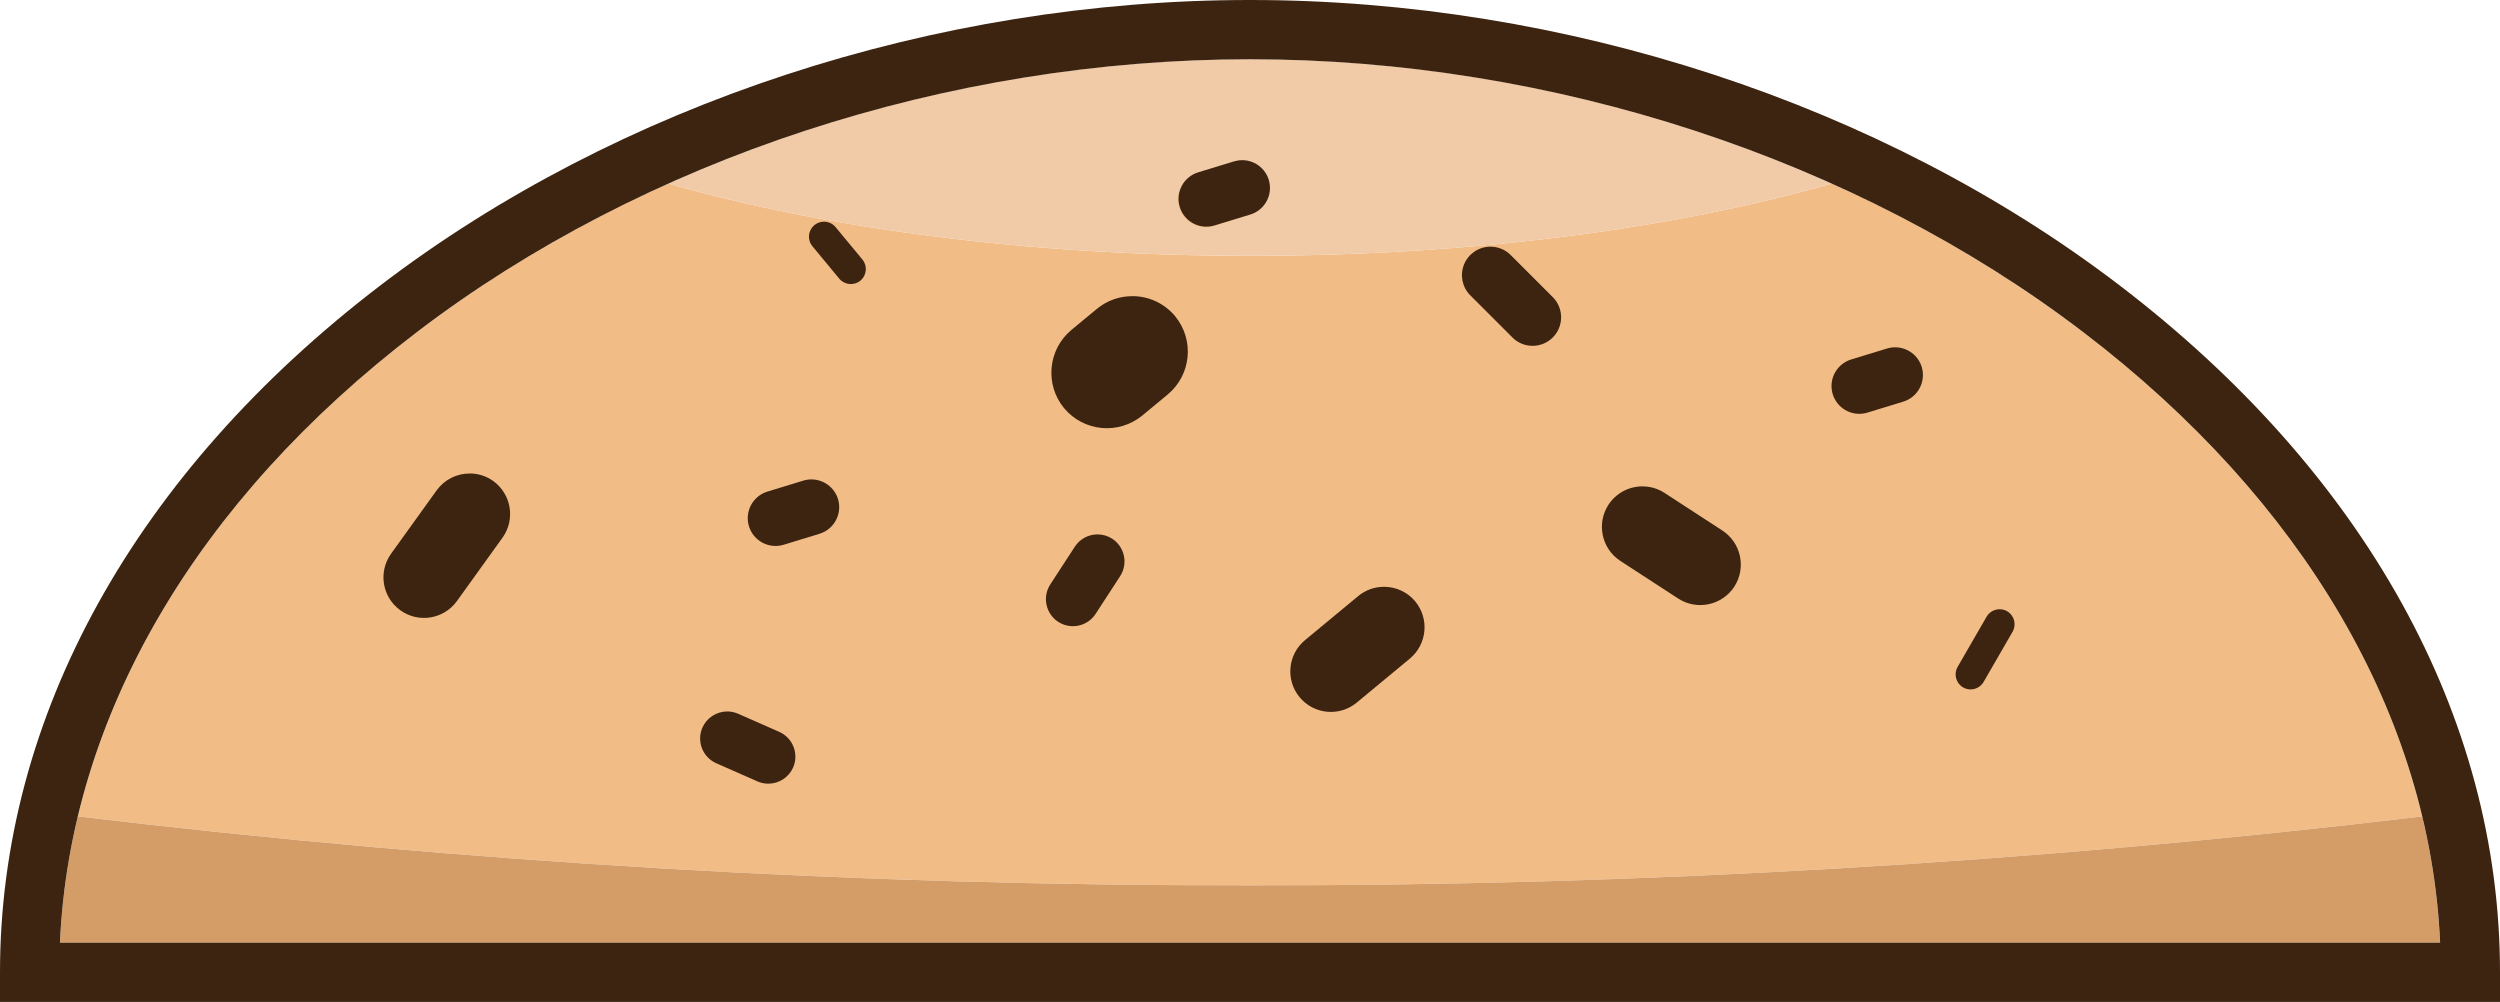
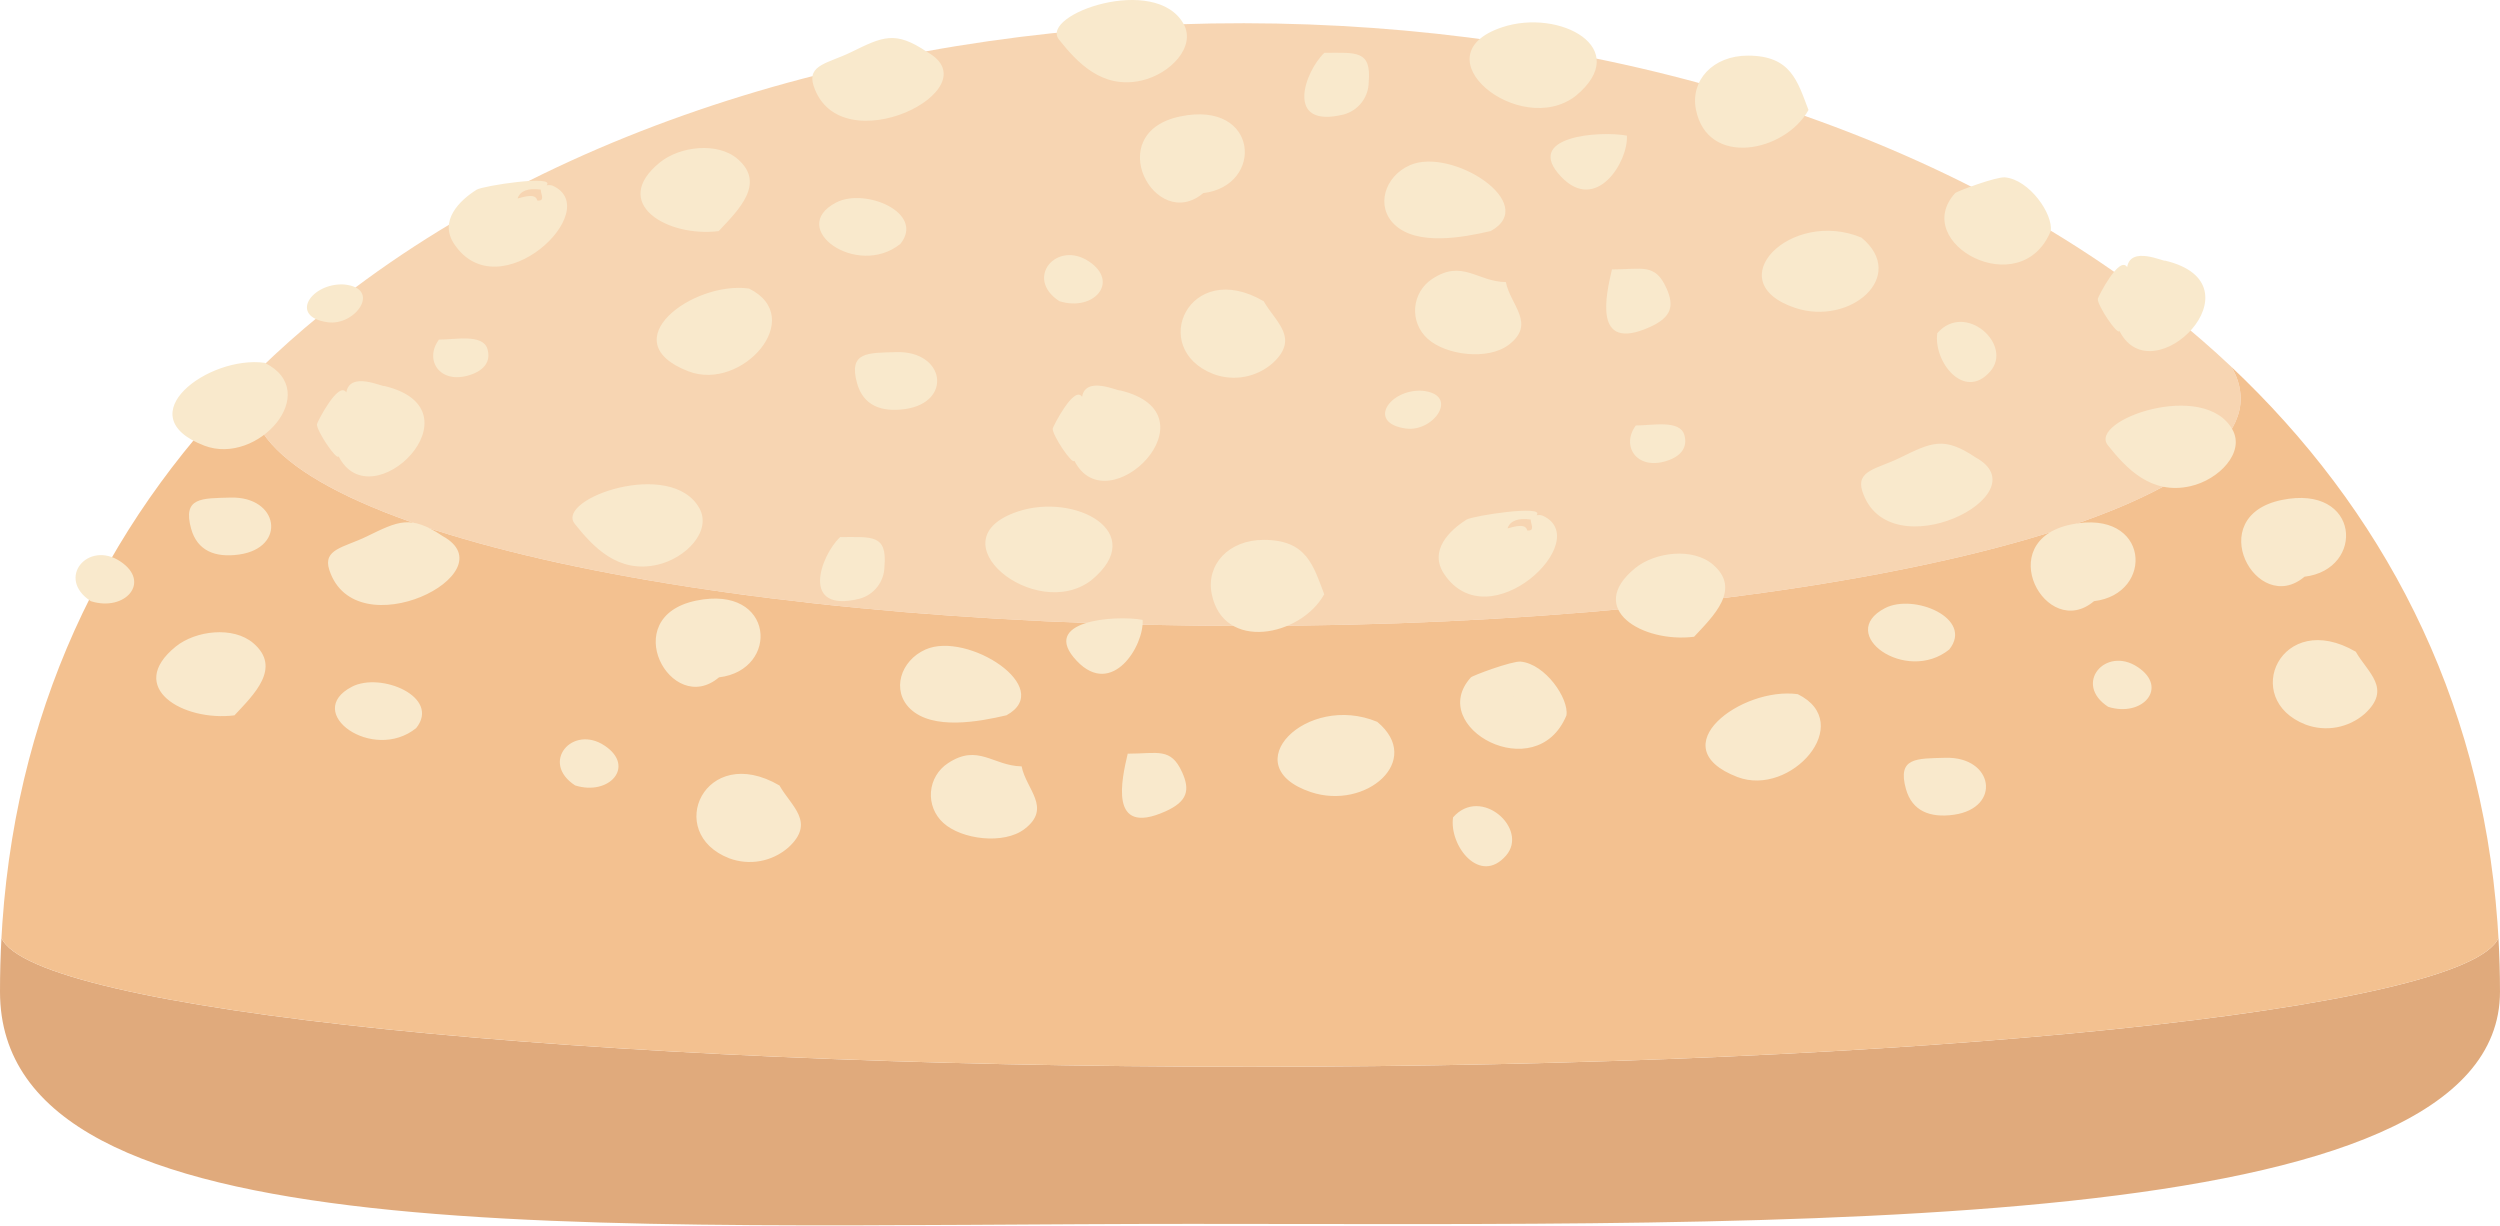
- <svg xmlns="http://www.w3.org/2000/svg" viewBox="0 0 253.088 101.43">
+ <svg xmlns="http://www.w3.org/2000/svg" viewBox="0 0 378.732 185.633">
  <defs>
-     <style>.a{fill:#f2bc86;}.b{fill:#d49d67;}.c{fill:#f1caa7;}.d{fill:#3c2411;}</style>
+     <style>.a{fill:none;}.b{fill:#e0aa7c;}.c{fill:#f7d5b2;}.d{fill:#f3c190;}.e{fill:#f9e9cc;}</style>
  </defs>
-   <path class="a" d="M245.212,82.648c-4.35-18.156-16.161-35.162-34.317-49.02a128.93,128.93,0,0,0-25.471-15.041c-16.01,4.562-36.508,7.31-58.88,7.31s-42.87-2.748-58.88-7.31A128.921,128.921,0,0,0,42.193,33.628C24.037,47.487,12.227,64.492,7.876,82.648a988.607,988.607,0,0,0,118.668,6.978A988.619,988.619,0,0,0,245.212,82.648Z" />
-   <path class="b" d="M247.021,95.43a67.83,67.83,0,0,0-1.809-12.782,988.619,988.619,0,0,1-118.668,6.978A988.607,988.607,0,0,1,7.876,82.648,67.83,67.83,0,0,0,6.067,95.43Z" />
-   <path class="c" d="M185.424,18.587a144.009,144.009,0,0,0-117.76,0c16.01,4.562,36.507,7.31,58.88,7.31S169.414,23.149,185.424,18.587Z" />
-   <rect class="a" x="72.963" y="70.665" width="5.473" height="10.034" rx="2.737" transform="translate(-24.074 114.455) rotate(-66.23)" />
-   <path class="d" d="M73.621,72.027a2.747,2.747,0,0,0-2.513,1.632h0a2.746,2.746,0,0,0,1.4,3.608l4.174,1.838a2.707,2.707,0,0,0,1.095.231A2.747,2.747,0,0,0,80.291,77.7h0a2.745,2.745,0,0,0-1.4-3.608l-4.174-1.838a2.707,2.707,0,0,0-1.095-.231Z" />
-   <path class="d" d="M214.535,28.858C190.508,10.519,158.436,0,126.544,0S62.581,10.519,38.553,28.858C13.691,47.834,0,72.542,0,98.43v3H253.088v-3C253.088,72.542,239.4,47.834,214.535,28.858ZM6.067,95.43C7.093,72.542,19.83,50.7,42.193,33.628,65.2,16.07,95.941,6,126.544,6S187.892,16.07,210.9,33.628c22.364,17.07,35.1,38.914,36.126,61.8Z" />
-   <rect class="a" x="37.175" y="51.14" width="16.116" height="8.21" rx="4.105" transform="translate(-26.028 59.703) rotate(-54.27)" />
-   <path class="d" d="M52.327,55.478h0M47.55,47.935a4.107,4.107,0,0,0-3.341,1.7l-4.617,6.418a4.105,4.105,0,0,0,6.665,4.794l4.616-6.417a4.117,4.117,0,0,0-.935-5.73,4.074,4.074,0,0,0-2.388-.768Z" />
-   <path class="a" d="M112.062,38.354a.623.623,0,0,1-.489-.22.641.641,0,0,1,.083-.88l2.576-2.133a.591.591,0,0,1,.391-.138.627.627,0,0,1,.489.22.642.642,0,0,1-.083.88l-2.576,2.134A.6.6,0,0,1,112.062,38.354Z" />
-   <path class="d" d="M117.421,38.971h0m-2.8-8.988a5.6,5.6,0,0,0-3.581,1.287L108.466,33.4a5.641,5.641,0,0,0-.743,7.92h0a5.641,5.641,0,0,0,7.92.743l2.576-2.133a5.642,5.642,0,0,0,.743-7.921h0a5.618,5.618,0,0,0-4.339-2.03Z" />
-   <rect class="a" x="196.509" y="64.216" width="8.905" height="3.041" rx="1.52" transform="translate(43.552 206.906) rotate(-60)" />
-   <path class="d" d="M209.772,67.437h0m-7.34-5.759a1.525,1.525,0,0,0-1.321.759l-2.932,5.078a1.524,1.524,0,0,0,.557,2.077,1.5,1.5,0,0,0,.755.2,1.523,1.523,0,0,0,1.321-.759l2.932-5.079a1.523,1.523,0,0,0-.556-2.076h0a1.51,1.51,0,0,0-.756-.2Z" />
-   <rect class="a" x="150.15" y="24.079" width="5.777" height="11.859" rx="2.889" transform="translate(23.605 117.004) rotate(-45)" />
-   <path class="d" d="M150.888,24.973a2.886,2.886,0,0,0-2.042,4.928l4.3,4.3a2.889,2.889,0,0,0,4.085-4.085l-4.3-4.3a2.879,2.879,0,0,0-2.043-.843Z" />
-   <rect class="a" x="104.844" y="56.006" width="10.034" height="5.473" rx="2.737" transform="translate(0.714 118.801) rotate(-56.955)" />
-   <path class="d" d="M117.193,60.792h0M111.112,54.1a2.739,2.739,0,0,0-2.3,1.242l-2.487,3.823a2.744,2.744,0,0,0,.8,3.786h0a2.741,2.741,0,0,0,3.786-.8l2.488-3.824a2.745,2.745,0,0,0-.8-3.786,2.714,2.714,0,0,0-1.485-.44Z" />
-   <rect class="a" x="165.097" y="47.643" width="8.21" height="15.203" rx="4.105" transform="translate(30.629 166.953) rotate(-56.955)" />
-   <path class="d" d="M166.281,49.237A4.111,4.111,0,0,0,162.83,51.1h0a4.117,4.117,0,0,0,1.2,5.68l5.862,3.813a4.115,4.115,0,0,0,5.679-1.2,4.118,4.118,0,0,0-1.2-5.68L168.509,49.9a4.072,4.072,0,0,0-2.228-.66Z" />
-   <rect class="a" x="129.821" y="61.631" width="15.203" height="8.21" rx="4.105" transform="translate(-10.341 102.781) rotate(-39.638)" />
-   <path class="d" d="M143.876,68.045h0m-3.766-8.64a4.083,4.083,0,0,0-2.614.94l-5.385,4.461a4.1,4.1,0,0,0,5.237,6.322l5.386-4.461a4.118,4.118,0,0,0,.542-5.78h0a4.1,4.1,0,0,0-3.166-1.482Z" />
-   <rect class="a" x="75.616" y="49.089" width="9.426" height="5.625" rx="2.813" transform="translate(-11.667 25.762) rotate(-17.005)" />
-   <path class="d" d="M84.249,58.219h0m-2.108-9.686a2.787,2.787,0,0,0-.817.123l-3.635,1.111a2.813,2.813,0,0,0,1.646,5.38l3.634-1.112a2.82,2.82,0,0,0,1.867-3.512h0a2.823,2.823,0,0,0-2.695-1.99Z" />
-   <rect class="a" x="185.322" y="35.715" width="9.426" height="5.625" rx="2.813" transform="translate(-2.959 57.262) rotate(-17.005)" />
-   <path class="d" d="M193.954,44.845h0m-2.107-9.685a2.786,2.786,0,0,0-.817.122L187.4,36.394a2.812,2.812,0,0,0,.828,5.5,2.786,2.786,0,0,0,.817-.122l3.635-1.112a2.82,2.82,0,0,0,1.867-3.512h0a2.822,2.822,0,0,0-2.695-1.989Z" />
-   <rect class="a" x="119.223" y="16.767" width="9.426" height="5.625" rx="2.813" transform="matrix(0.956, -0.292, 0.292, 0.956, -0.308, 37.102)" />
-   <path class="d" d="M127.856,25.9h0m-2.108-9.685a2.8,2.8,0,0,0-.817.122L121.3,17.446a2.812,2.812,0,1,0,1.645,5.379l3.634-1.111a2.812,2.812,0,0,0-.828-5.5Z" />
-   <rect class="a" x="83.255" y="21.951" width="3.041" height="7.298" rx="1.52" transform="translate(3.16 59.967) rotate(-39.638)" />
-   <path class="d" d="M83.416,22.442a1.518,1.518,0,0,0-1.169,2.488l2.716,3.279a1.52,1.52,0,0,0,2.341-1.94l-2.715-3.278a1.519,1.519,0,0,0-1.173-.549Z" />
+   <path class="a" d="M0,150.234c0-197.317,378.732-193.929,378.732,0,0,37.609-107.487,35.171-198.279,35.171S0,190.662,0,150.234Z" />
+   <path class="b" d="M378.5,142.1c-4.79,10.86-87.64,19.51-189.14,19.51C87.84,161.61,4.97,152.96.22,142.09c-.15,2.67-.22,5.39-.22,8.14,0,40.43,89.66,35.18,180.45,35.18s198.28,2.43,198.28-35.18Q378.73,146.1,378.5,142.1Z" />
+   <path class="c" d="M339.454,60.35c0,19.04-67.46,34.47-150.67,34.47S38.1,79.39,38.1,60.35a9.049,9.049,0,0,1,1.25-4.46q4.38-4.245,9.14-8.14c72.26-59.24,207.5-58.69,280.48-.06.01.01.02.01.03.02,3.11,2.51,6.12,5.11,8.99,7.82l.01.01A9.241,9.241,0,0,1,339.454,60.35Z" />
+   <path class="d" d="M378.5,142.1c-4.79,10.86-87.64,19.51-189.14,19.51-101.52,0-184.39-8.65-189.14-19.52.04-.76.09-1.52.14-2.27,2.43-34.61,16.95-62.55,38.99-83.93a9.049,9.049,0,0,0-1.25,4.46c0,19.04,67.46,34.47,150.68,34.47s150.67-15.43,150.67-34.47A9.241,9.241,0,0,0,338,55.54c22.77,21.49,37.83,49.59,40.35,84.24v.01Q378.444,140.945,378.5,142.1Z" />
+   <path class="e" d="M256.92,16.582c-.859-4.371,2.538-8.167,7.911-8.155,6.513.014,7.472,3.893,9.143,8.237C270.415,23.073,258.657,25.428,256.92,16.582ZM160.406,5.966c2.806,3.524,6.568,7.589,12.54,6.232,4.345-.987,8.282-5.122,6.365-8.564C175.062-4,157.512,2.179,160.406,5.966Zm78.268,8.591c8.851-7.262-2.417-13.314-11.091-10.435C214.647,8.415,230.205,21.014,238.674,14.557ZM68.8,36.957c-2.329-3.5.8-6.591,3.411-8.222.932-.583,12.051-2.306,10.594-.652a1.642,1.642,0,0,1,.923.052C91.741,31.753,75.6,47.159,68.8,36.957Zm13.125-8.233q-2.889-.393-3.507,1.313c.08.138,2.7-1.065,2.981.345C82.676,30.5,81.893,29.367,81.923,28.724Zm58.5-20.867c-4.854-3.267-6.686-2.3-11.545.071-3.391,1.653-6.667,1.884-5.627,5.065C127.216,25.121,150.583,13.418,140.421,7.857Zm155.767,21.4c.259-.286,6.251-2.51,7.542-2.389,3.712.345,7.329,5.577,6.934,8.144h0C306.132,45.982,289.326,36.831,296.188,29.261Zm6.459,2.862,0,0S302.651,32.121,302.647,32.123Zm.053.04-.049-.054v.013C302.67,32.135,302.682,32.149,302.7,32.163ZM200.634,8c-2.972,2.806-6.119,11.583,2.948,9.337a5.117,5.117,0,0,0,3.765-4.857C207.782,7.534,205.436,8.005,200.634,8ZM282.007,36c-10.735-4.479-21.827,6.709-10.054,10.643C280.265,49.418,289.079,41.877,282.007,36Zm11.48,14.471h0c-.622,4.293,4.072,10.336,8.026,5.789C305.014,52.234,297.722,45.626,293.487,50.467Zm-180.02-6.758c-8.5-1.175-20.932,8.024-9.159,12.546C112.4,59.362,122.345,48.109,113.467,43.709Zm-4.591-8.7c2.968-3.173,7.195-7.216,2.863-10.933-3.046-2.614-8.764-1.912-11.76.518C92.333,30.8,101.09,35.985,108.876,35.01ZM66.5,51.448c-2.279,3.068.107,6.824,4.66,5.371,2.318-.74,3.2-2.169,2.689-3.933C73.164,50.516,68.923,51.464,66.5,51.448Zm69.905-14.5c3.771-4.712-5.351-8.548-9.73-6.271C119.164,34.579,129.847,42.218,136.4,36.947Zm45.879-7.694c9.245-1.1,8.493-14.078-3.447-11.624C166.72,20.119,175.054,35.365,182.283,29.253ZM160.489,45.626c5.17,1.635,9.187-2.876,4.478-6.019C160.074,36.341,155.14,42.158,160.489,45.626ZM225.834,35c7.528-4.138-5.925-12.79-12.266-9.966-3.83,1.706-5.193,6.244-2.3,8.995C214.69,37.283,221.658,35.974,225.834,35Zm20.629-14.454c-4.067-.76-15.833.069-9.953,6.237C241.823,32.359,246.692,24.5,246.463,20.548ZM135.8,53.344c-4.349.122-7.3-.076-5.957,4.726.926,3.319,3.617,4.418,7.275,3.9C144.353,60.935,143.165,53.137,135.8,53.344Zm55.638-7.711c-11.309-6.6-17.555,7.177-7.611,11.033a8.888,8.888,0,0,0,8.966-1.644C196.958,51.211,193.222,48.788,191.442,45.633Zm36.686-2.894c-4.349-.077-6.6-3.5-11.16-.478a5.728,5.728,0,0,0-.7,9.045c2.766,2.528,9.185,3.318,12.311.918C232.74,49.03,228.815,46.244,228.128,42.739ZM244.2,40.818c-.874,3.748-2.99,12.635,5.695,8.749,3.385-1.514,3.766-3.244,2.547-5.936C250.725,39.835,248.775,40.816,244.2,40.818Zm-74.529,18.32c-.213.18-5.209-2.285-5.743.979-1.187-1.836-4.425,4.537-4.448,4.811-.083.986,3.007,5.578,3.285,4.874C167.756,79.654,184.747,62.718,169.672,59.138Zm45.749.053c-4.925-.24-8.406,4.892-2.454,5.726C217.224,65.514,221.217,59.738,215.421,59.191ZM200.614,90.024c-1.671-4.344-2.63-8.223-9.142-8.237-5.374-.012-8.77,3.783-7.912,8.155C185.3,98.787,197.056,96.433,200.614,90.024ZM87.046,79.326c2.806,3.523,6.569,7.588,12.541,6.232,4.344-.987,8.281-5.123,6.365-8.565C101.7,69.361,84.152,75.539,87.046,79.326Zm78.269,8.59c8.85-7.262-2.418-13.313-11.091-10.435C141.287,81.775,156.845,94.373,165.315,87.916Zm53.451-.977c-2.329-3.5.8-6.591,3.411-8.223.932-.582,12.051-2.3,10.594-.652a1.643,1.643,0,0,1,.923.053C241.709,81.735,225.564,97.141,218.766,86.939Zm13.125-8.233q-2.889-.393-3.506,1.313c.079.138,2.7-1.065,2.98.344C232.645,80.48,231.861,79.348,231.891,78.706Zm-164.83,2.51c-4.854-3.266-6.686-2.295-11.544.072-3.391,1.652-6.668,1.884-5.627,5.064C53.857,98.481,77.224,86.777,67.061,81.216Zm155.767,21.405c.259-.286,6.251-2.51,7.543-2.39,3.711.346,7.328,5.578,6.933,8.144h0C232.772,119.341,215.966,110.191,222.828,102.621Zm6.46,2.861,0,0S229.292,105.481,229.288,105.482Zm.053.041-.05-.054v.012C229.31,105.5,229.322,105.509,229.341,105.523ZM127.274,81.364c-2.972,2.806-6.119,11.582,2.948,9.337a5.118,5.118,0,0,0,3.765-4.857C134.422,80.894,132.076,81.365,127.274,81.364Zm81.373,27.992c-10.734-4.479-21.826,6.708-10.053,10.643C206.906,122.777,215.72,115.236,208.647,109.356Zm11.48,14.471h0c-.623,4.293,4.071,10.336,8.025,5.788C231.655,125.593,224.362,118.986,220.127,123.827ZM40.107,54.965c-8.5-1.175-20.932,8.024-9.159,12.545C39.039,70.618,48.985,59.365,40.107,54.965Zm-4.59,53.405c2.967-3.173,7.194-7.217,2.863-10.933-3.047-2.615-8.764-1.913-11.76.518C18.973,104.156,27.731,109.345,35.517,108.37Zm212.3-43.913c-2.279,3.068.108,6.823,4.66,5.37,2.318-.74,3.2-2.169,2.689-3.933C254.477,63.524,250.236,64.473,247.812,64.457ZM63.044,110.306c3.772-4.711-5.351-8.547-9.73-6.271C45.8,107.939,56.487,115.578,63.044,110.306Zm45.879-7.693c9.245-1.1,8.493-14.079-3.446-11.625C93.36,93.478,101.7,108.725,108.923,102.613ZM87.129,118.986c5.17,1.635,9.188-2.876,4.478-6.019C86.715,109.7,81.78,115.517,87.129,118.986ZM13.763,91.078c5.17,1.635,9.187-2.876,4.478-6.019C13.349,81.793,8.414,87.609,13.763,91.078Zm138.711,17.283c7.529-4.137-5.924-12.79-12.265-9.966-3.83,1.706-5.194,6.245-2.3,9C141.331,110.643,148.3,109.334,152.474,108.361ZM173.1,93.907c-4.067-.76-15.833.069-9.953,6.238C168.464,105.719,173.333,97.862,173.1,93.907ZM34.915,75.38c-4.35.122-7.3-.076-5.958,4.726.926,3.319,3.617,4.419,7.276,3.9C43.463,82.971,42.275,75.173,34.915,75.38Zm83.167,43.613c-11.309-6.595-17.555,7.176-7.61,11.033a8.887,8.887,0,0,0,8.965-1.644C123.6,124.57,119.863,122.148,118.082,118.993Zm36.686-2.894c-4.348-.078-6.6-3.5-11.16-.478a5.728,5.728,0,0,0-.7,9.045c2.766,2.528,9.185,3.318,12.311.918C159.381,122.389,155.455,119.6,154.768,116.1Zm16.074-1.922c-.875,3.749-2.99,12.635,5.694,8.75,3.385-1.515,3.766-3.245,2.548-5.937C177.366,113.194,175.416,114.176,170.842,114.177ZM58.208,58.47c-.214.18-5.209-2.285-5.744.979-1.187-1.836-4.425,4.537-4.448,4.811-.083.986,3.007,5.578,3.286,4.874C56.291,78.986,73.282,62.05,58.208,58.47Zm-6.12-15.378c-4.924-.24-8.405,4.892-2.453,5.726C53.892,49.415,57.885,43.639,52.088,43.092ZM319.3,67.42c2.806,3.523,6.568,7.589,12.54,6.232,4.344-.987,8.282-5.122,6.365-8.565C333.951,57.455,316.4,63.633,319.3,67.42ZM299.31,69.311c-4.854-3.267-6.687-2.3-11.545.071-3.391,1.653-6.667,1.884-5.627,5.064C286.105,86.575,309.472,74.872,299.31,69.311Zm-26.954,35.852c-8.5-1.175-20.932,8.024-9.159,12.545C271.287,120.816,281.234,109.563,272.356,105.163Zm-15.715-8.7c2.968-3.173,7.195-7.216,2.863-10.933-3.047-2.614-8.764-1.912-11.76.518C240.1,92.251,248.855,97.439,256.641,96.464ZM295.293,98.4c3.771-4.712-5.351-8.548-9.73-6.271C278.053,96.033,288.736,103.672,295.293,98.4Zm53.823-11.033c9.245-1.1,8.493-14.078-3.447-11.624C333.553,78.234,341.887,93.48,349.116,87.368Zm-31.891,3.706c9.245-1.1,8.493-14.078-3.446-11.624C301.662,81.94,310,97.187,317.225,91.074Zm2.153,16.006c5.169,1.635,9.187-2.876,4.478-6.019C318.963,97.8,314.028,103.612,319.378,107.08ZM294.693,114.8c-4.349.122-7.3-.076-5.957,4.726.926,3.319,3.616,4.418,7.275,3.9C303.242,122.389,302.054,114.591,294.693,114.8Zm62.2-16.064c-11.309-6.6-17.555,7.176-7.61,11.032a8.885,8.885,0,0,0,8.965-1.644C362.406,104.311,358.671,101.888,356.89,98.734Zm-28.9-59.251c-.214.18-5.21-2.285-5.744.979-1.187-1.836-4.425,4.537-4.448,4.811-.083.986,3.007,5.578,3.286,4.873C326.075,60,343.066,43.063,327.992,39.483Z" />
</svg>
